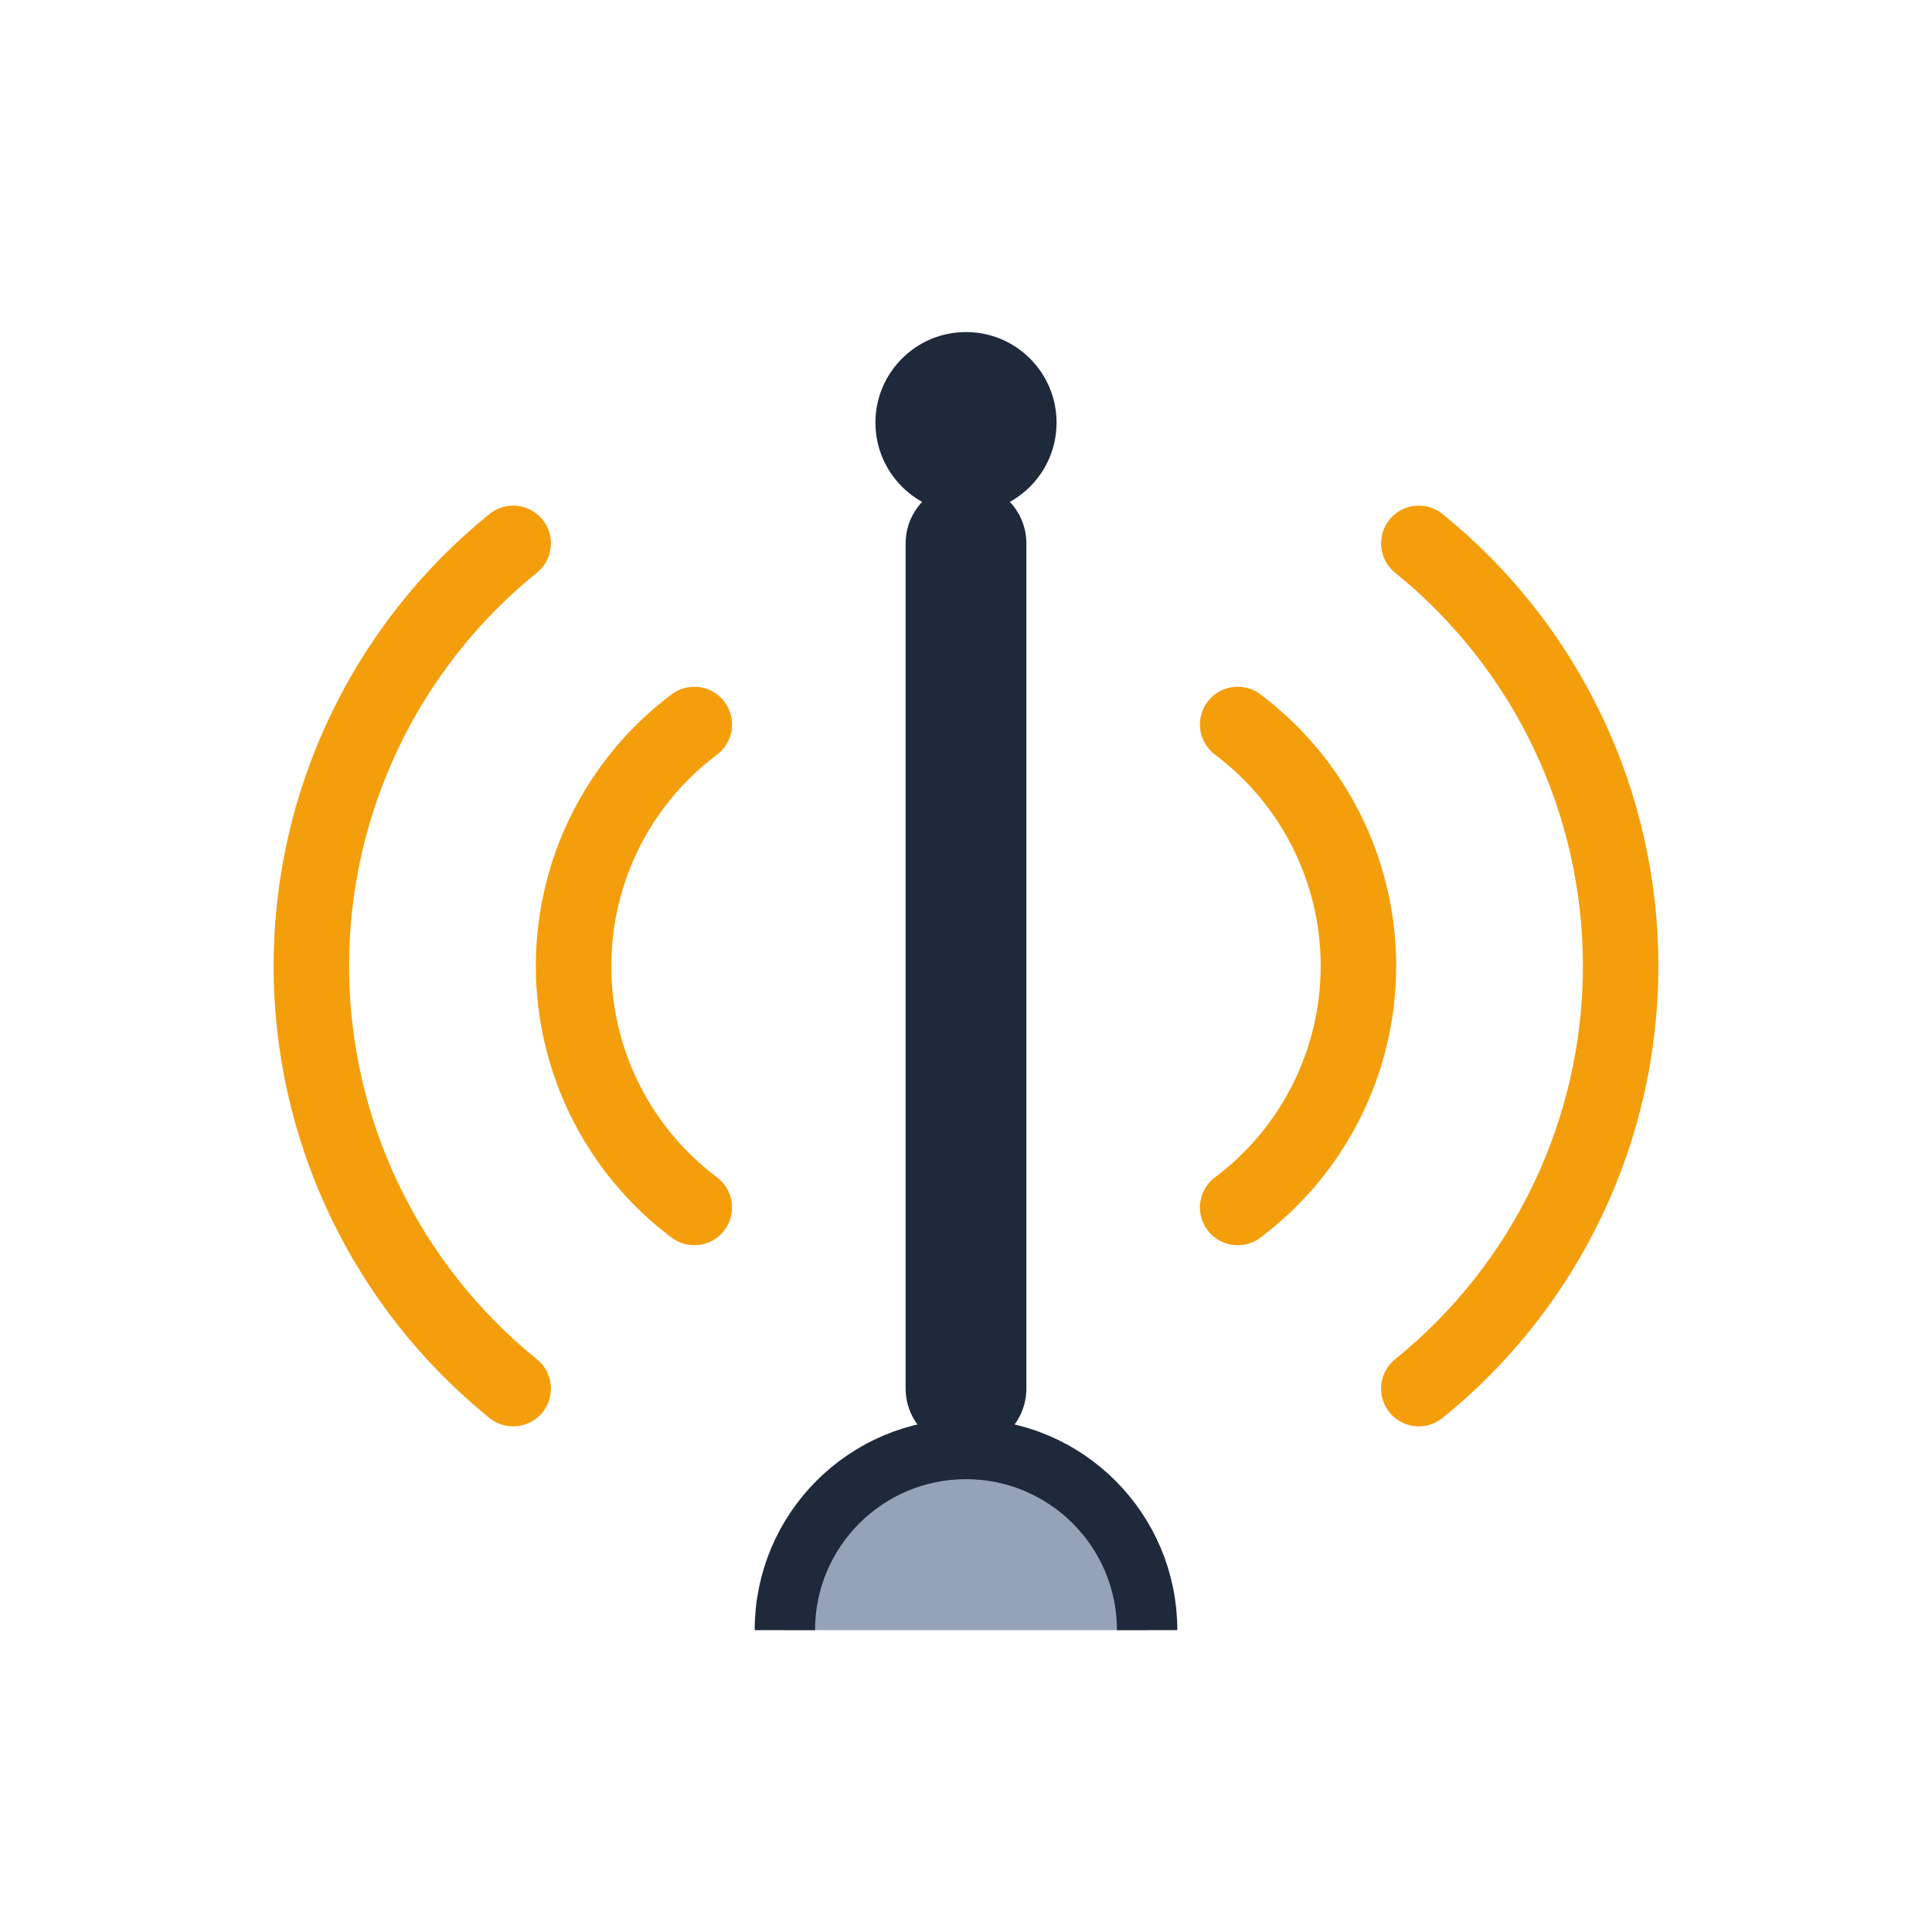
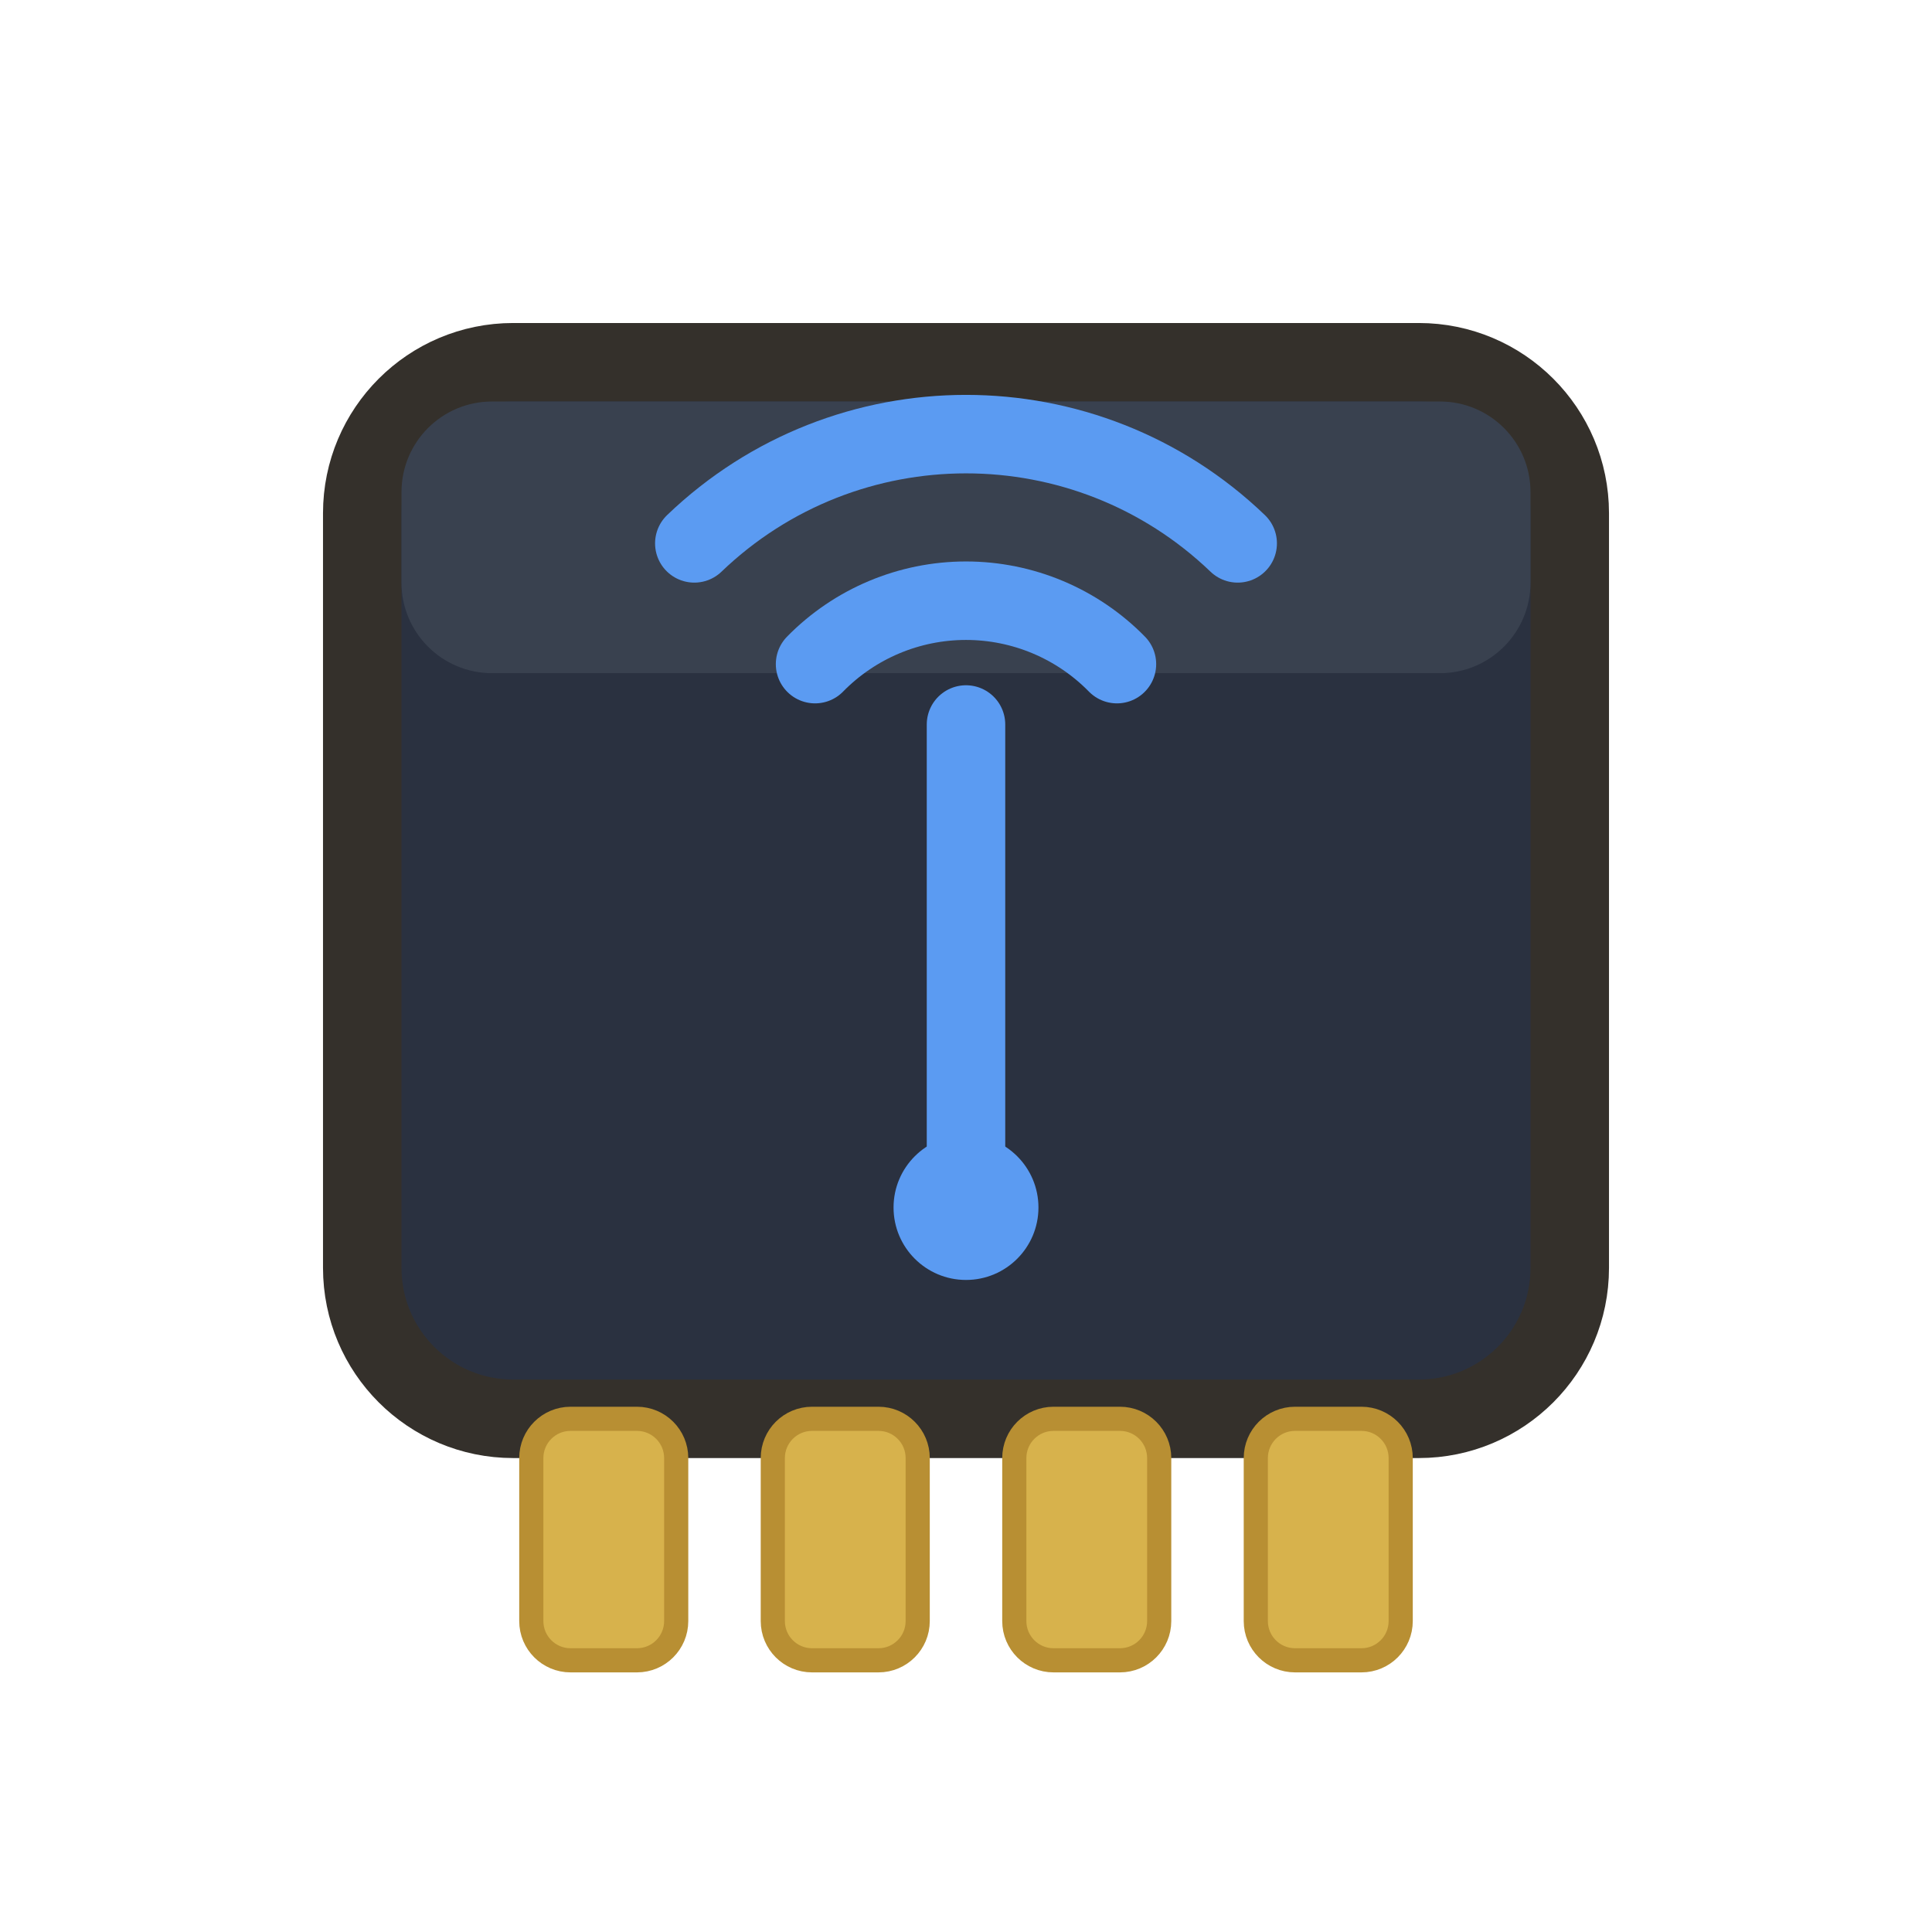
<svg xmlns="http://www.w3.org/2000/svg" viewBox="0 0 64 64" fill="none">
-   <path d="M32 46V18" stroke="#1E293B" stroke-width="4" stroke-linecap="round" />
-   <circle cx="32" cy="14" r="3" fill="#1E293B" />
-   <path d="M26 54C26 50.686 28.686 48 32 48C35.314 48 38 50.686 38 54" fill="#94A3B8" stroke="#1E293B" stroke-width="2" />
-   <path d="M23 24A10 10 0 0 0 23 40 M41 24A10 10 0 0 1 41 40" stroke="#F59E0B" stroke-width="2.5" stroke-linecap="round" />
-   <path d="M17 18A18 18 0 0 0 17 46 M47 18A18 18 0 0 1 47 46" stroke="#F59E0B" stroke-width="2.5" stroke-linecap="round" />
+   <rect x="12" y="12" width="40" height="35" rx="5" fill="#2a3140" stroke="#34302b" stroke-width="2.6" />
+   <rect x="13.3" y="13.3" width="37.4" height="9" rx="3" fill="#39414f" />
+   <g fill="#d7b24c" stroke="#b88f33" stroke-width="0.8">
+     <rect x="17.6" y="47" width="4.8" height="8" rx="1.3" />
+     <rect x="25.6" y="47" width="4.8" height="8" rx="1.3" />
+     <rect x="33.6" y="47" width="4.8" height="8" rx="1.3" />
+     <rect x="41.6" y="47" width="4.8" height="8" rx="1.3" />
+   </g>
+   <g stroke="#5b9bf2" stroke-width="2.6" stroke-linecap="round" stroke-linejoin="round" fill="none">
+     <path d="M32 40V24" />
+     <path d="M27 22a7 7 0 0 1 10 0" />
+     <path d="M23 18a13 13 0 0 1 18 0" />
+   </g>
+   <circle cx="32" cy="40" r="2.4" fill="#5b9bf2" />
</svg>
